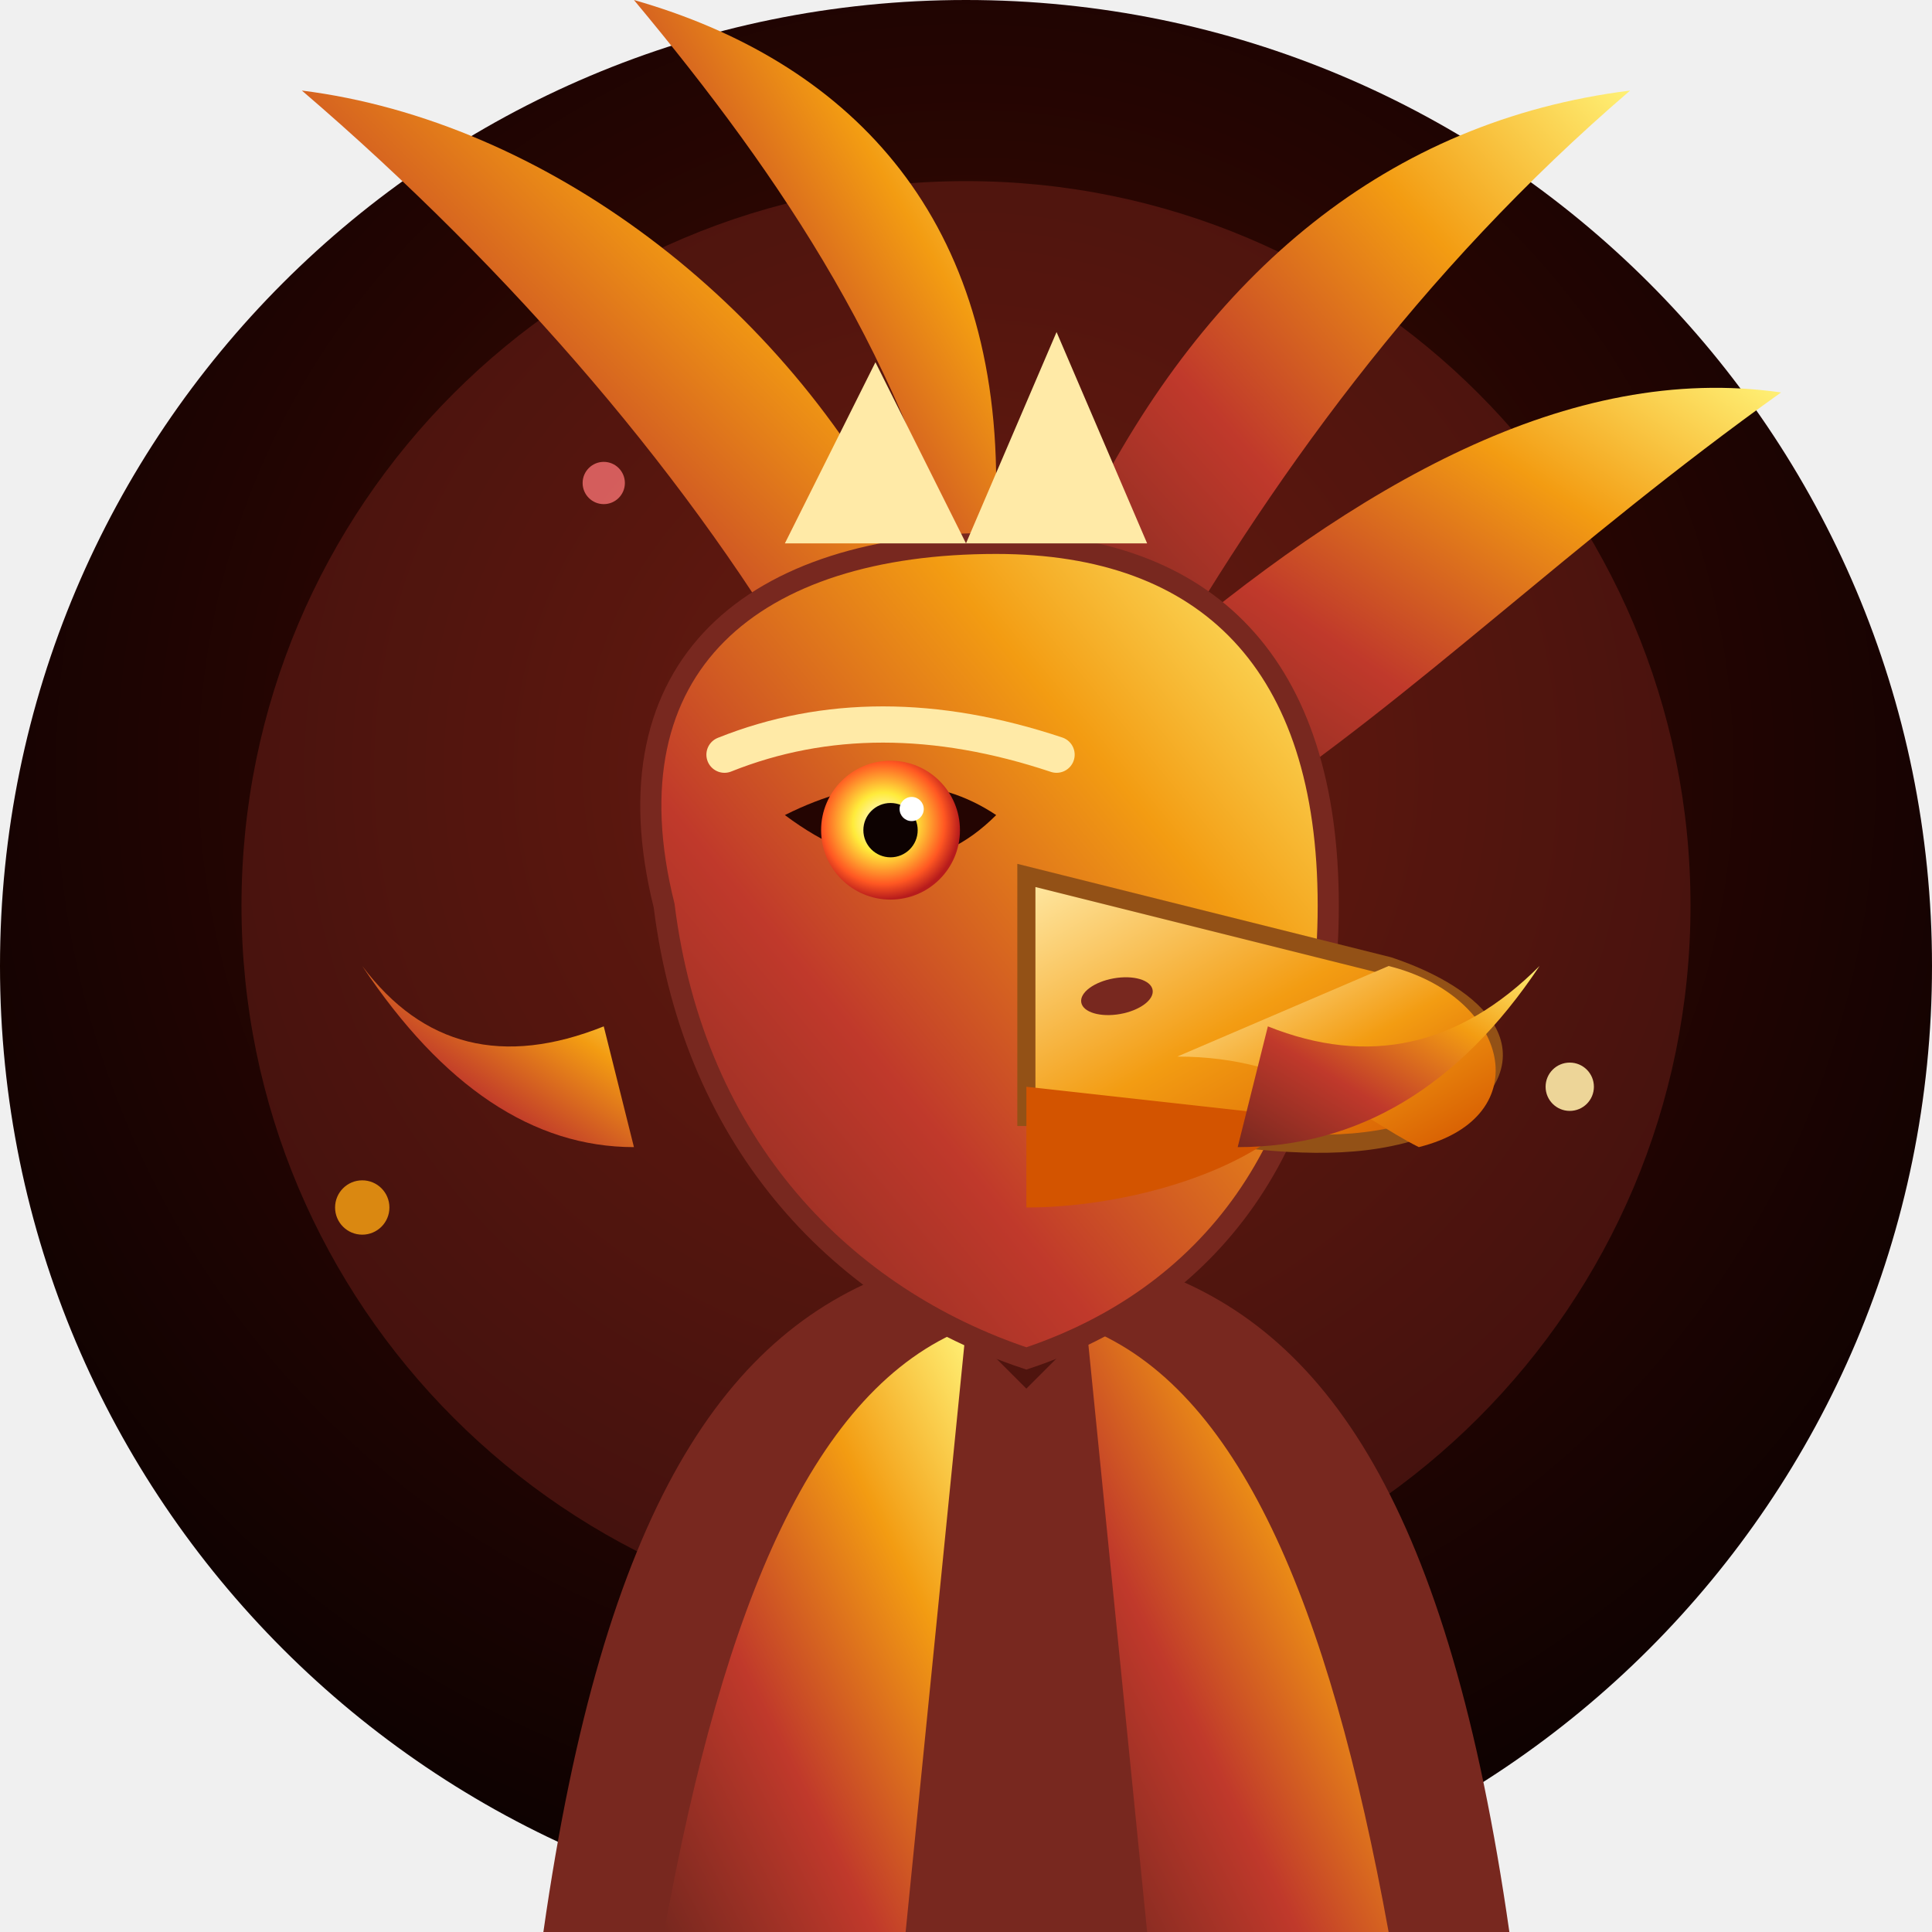
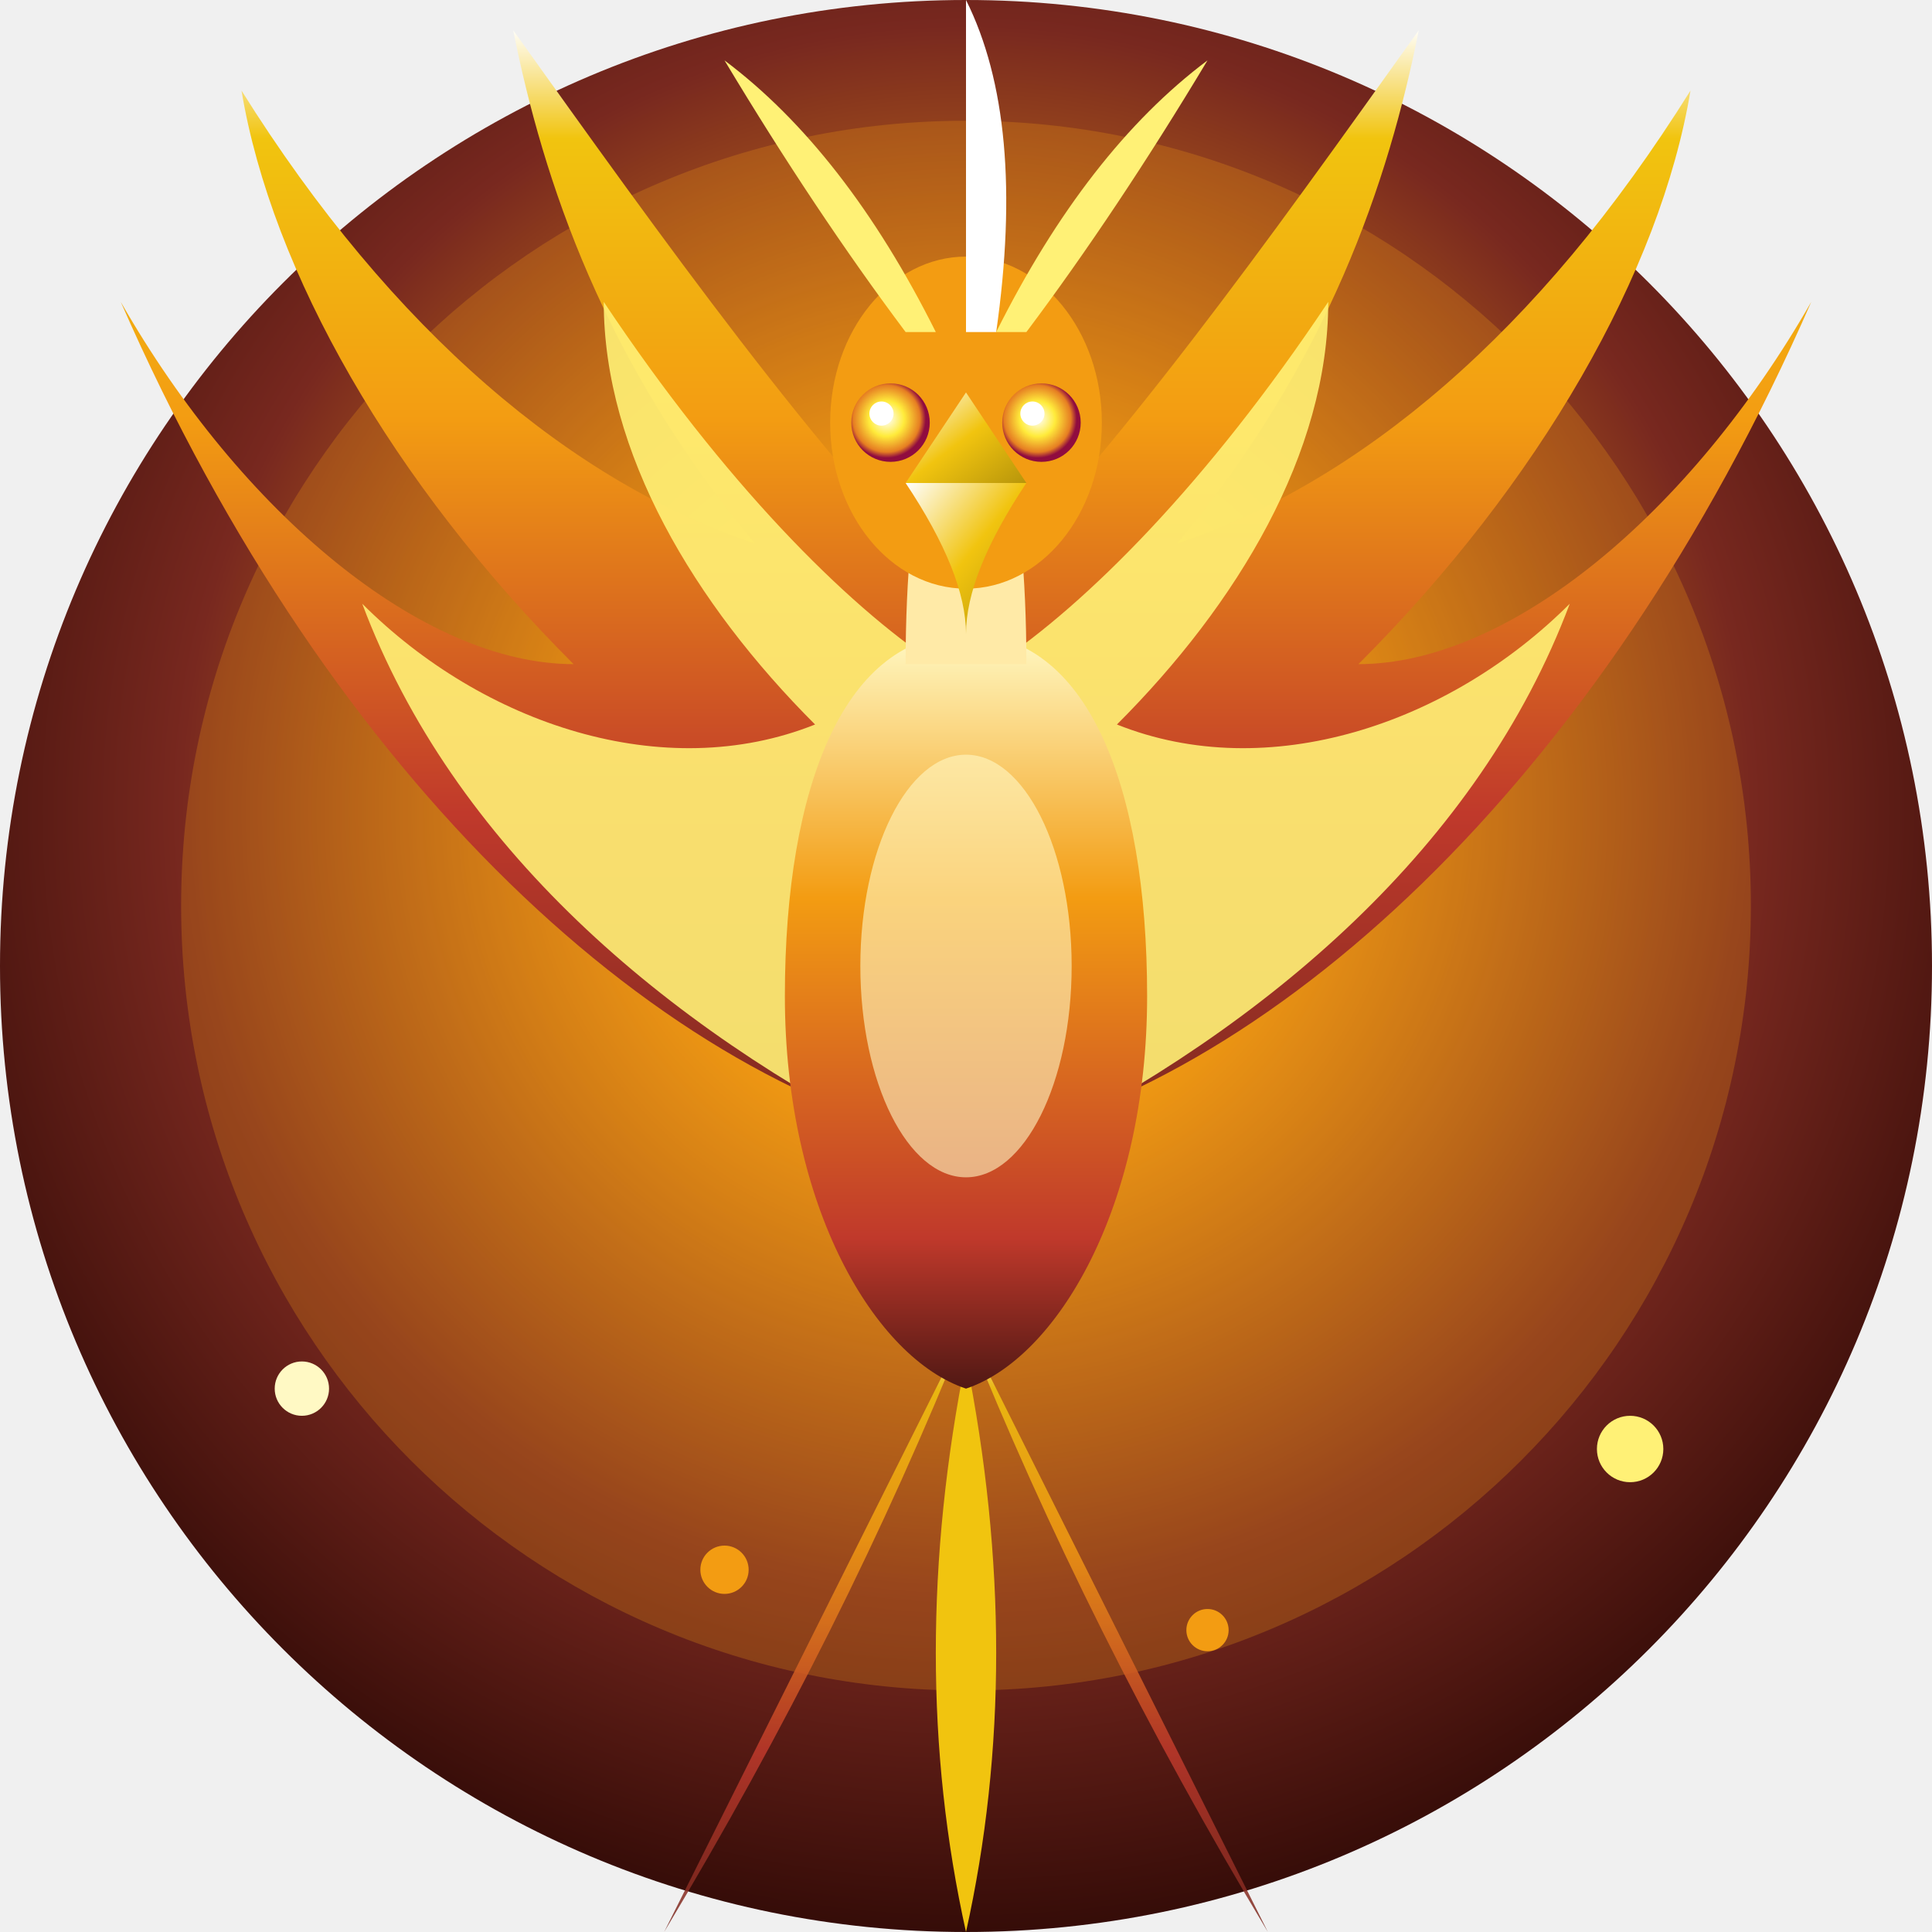
<svg xmlns="http://www.w3.org/2000/svg" viewBox="0 0 64 64">
  <defs>
-     <radialGradient id="bgFenix" cx="50%" cy="40%" r="65%">
-       <stop offset="0%" stop-color="#4a0f05" />
-       <stop offset="55%" stop-color="#240502" />
-       <stop offset="100%" stop-color="#080101" />
+     <radialGradient id="bgFenixReal" cx="50%" cy="42%" r="62%">
+       <stop offset="0%" stop-color="#fff3b0" />
+       <stop offset="25%" stop-color="#f39c12" />
+       <stop offset="65%" stop-color="#78281f" />
+       <stop offset="100%" stop-color="#240502" />
    </radialGradient>
-     <linearGradient id="plumaFuego" x1="0" y1="1" x2="1" y2="0">
+     <linearGradient id="fuegoAlas" x1="0" y1="1" x2="0" y2="0">
      <stop offset="0%" stop-color="#78281f" />
-       <stop offset="35%" stop-color="#c0392b" />
-       <stop offset="70%" stop-color="#f39c12" />
-       <stop offset="100%" stop-color="#fff176" />
+       <stop offset="30%" stop-color="#c0392b" />
+       <stop offset="65%" stop-color="#f39c12" />
+       <stop offset="90%" stop-color="#f1c40f" />
+       <stop offset="100%" stop-color="#ffffff" />
    </linearGradient>
-     <linearGradient id="picoOro" x1="0" y1="0" x2="1" y2="1">
-       <stop offset="0%" stop-color="#ffeaa7" />
-       <stop offset="50%" stop-color="#f39c12" />
-       <stop offset="100%" stop-color="#d35400" />
+     <linearGradient id="pechoFenix" x1="0" y1="0" x2="0" y2="1">
+       <stop offset="0%" stop-color="#fff9c4" />
+       <stop offset="35%" stop-color="#f39c12" />
+       <stop offset="80%" stop-color="#c0392b" />
+       <stop offset="100%" stop-color="#501814" />
    </linearGradient>
-     <radialGradient id="ojoSolar" cx="45%" cy="45%" r="55%">
+     <linearGradient id="picoFenix" x1="0" y1="0" x2="1" y2="1">
      <stop offset="0%" stop-color="#ffffff" />
-       <stop offset="40%" stop-color="#ffeb3b" />
-       <stop offset="80%" stop-color="#ff5722" />
-       <stop offset="100%" stop-color="#b71c1c" />
+       <stop offset="50%" stop-color="#f1c40f" />
+       <stop offset="100%" stop-color="#b7950b" />
+     </linearGradient>
+     <radialGradient id="ojoSolarFenix" cx="45%" cy="45%" r="50%">
+       <stop offset="0%" stop-color="#ffffff" />
+       <stop offset="45%" stop-color="#ffeb3b" />
+       <stop offset="85%" stop-color="#e67e22" />
+       <stop offset="100%" stop-color="#900c3f" />
    </radialGradient>
  </defs>
-   <circle cx="32" cy="32" r="32" fill="url(#bgFenix)" />
-   <circle cx="32" cy="30" r="24" fill="#e74c3c" opacity="0.2">
-     <animate attributeName="opacity" values="0.15;0.35;0.15" dur="1.8s" repeatCount="indefinite" />
-     <animate attributeName="r" values="22;25;22" dur="1.8s" repeatCount="indefinite" />
+   <circle cx="32" cy="32" r="32" fill="url(#bgFenixReal)" />
+   <circle cx="32" cy="30" r="26" fill="#f39c12" opacity="0.25">
+     <animate attributeName="r" values="24;28;24" dur="2s" repeatCount="indefinite" />
+     <animate attributeName="opacity" values="0.18;0.35;0.18" dur="2s" repeatCount="indefinite" />
  </circle>
-   <circle cx="12" cy="40" r="0.9" fill="#f39c12" opacity="0.85">
-     <animate attributeName="cy" values="40;18;40" dur="2.3s" repeatCount="indefinite" />
+   <circle cx="10" cy="46" r="0.9" fill="#fff9c4">
+     <animate attributeName="cy" values="46;14" dur="2.4s" repeatCount="indefinite" />
+     <animate attributeName="opacity" values="1;0" dur="2.4s" repeatCount="indefinite" />
  </circle>
-   <circle cx="52" cy="36" r="0.8" fill="#ffeaa7" opacity="0.9">
-     <animate attributeName="cy" values="36;14;36" dur="1.9s" repeatCount="indefinite" />
+   <circle cx="54" cy="48" r="1.1" fill="#fff176">
+     <animate attributeName="cy" values="48;12" dur="2.8s" repeatCount="indefinite" />
+     <animate attributeName="opacity" values="1;0" dur="2.8s" repeatCount="indefinite" />
  </circle>
-   <circle cx="20" cy="16" r="0.7" fill="#ff7675" opacity="0.75" />
-   <circle cx="48" cy="18" r="1.1" fill="#f1c40f" opacity="0.7" />
-   <path d="M18 64 C20 50, 24 44, 30 42 L34 46 L38 42 C44 44, 48 50, 50 64 Z" fill="#78281f" />
-   <path d="M22 64 C24 53, 27 46, 32 44 L30 64 Z" fill="url(#plumaFuego)" />
-   <path d="M46 64 C44 53, 41 46, 36 44 L38 64 Z" fill="url(#plumaFuego)" />
-   <path d="M30 18 C26 10, 18 4, 10 3 C17 9, 23 16, 27 23 Z" fill="url(#plumaFuego)" />
-   <path d="M33 16 C33 7, 28 2, 21 0 C26 6, 30 12, 32 20 Z" fill="url(#plumaFuego)" />
-   <path d="M36 17 C40 9, 46 4, 54 3 C47 9, 42 16, 38 23 Z" fill="url(#plumaFuego)" />
-   <path d="M38 22 C45 16, 52 12, 59 13 C52 18, 47 23, 41 27 Z" fill="url(#plumaFuego)" />
-   <path d="M22 30 C20 22, 25 18, 33 18 C40 18, 44 22, 44 30 C44 38, 40 43, 34 45 C28 43, 23 38, 22 30 Z" fill="url(#plumaFuego)" stroke="#78281f" stroke-width="0.7" />
-   <polygon points="26,18 29,12 32,18" fill="#ffeaa7" />
-   <polygon points="32,18 35,11 38,18" fill="#ffeaa7" />
-   <path d="M34 29 L46 32 C49 33, 51 35, 48 37 C44 39, 39 37, 34 37 Z" fill="url(#picoOro)" stroke="#935116" stroke-width="0.6" />
-   <path d="M46 32 C50 33, 51 37, 47 38 C45 37, 43 35, 39 35" fill="url(#picoOro)" />
-   <path d="M34 36 L43 37 C41 39, 37 40, 34 40 Z" fill="#d35400" />
-   <ellipse cx="37" cy="33" rx="1.2" ry="0.6" fill="#78281f" transform="rotate(-10 37 33)" />
-   <path d="M26 27 Q30 25 33 27 Q30 30 26 27 Z" fill="#240502" />
-   <circle cx="29.5" cy="27.5" r="2.3" fill="url(#ojoSolar)" />
-   <circle cx="29.5" cy="27.5" r="0.9" fill="#0d0201" />
-   <circle cx="30.2" cy="26.8" r="0.4" fill="#ffffff" />
-   <path d="M24 25 Q29 23 35 25" stroke="#ffeaa7" stroke-width="1.2" fill="none" stroke-linecap="round" />
-   <path d="M20 34 Q15 36 12 32 Q16 38 21 38" fill="url(#plumaFuego)" />
-   <path d="M42 34 Q47 36 51 32 Q47 38 41 38" fill="url(#plumaFuego)" />
+   <circle cx="24" cy="52" r="0.8" fill="#f39c12">
+     <animate attributeName="cy" values="52;22" dur="2.1s" repeatCount="indefinite" />
+     <animate attributeName="opacity" values="1;0" dur="2.1s" repeatCount="indefinite" />
+   </circle>
+   <circle cx="40" cy="54" r="0.7" fill="#f39c12">
+     <animate attributeName="cy" values="54;26" dur="2.3s" repeatCount="indefinite" />
+     <animate attributeName="opacity" values="1;0" dur="2.3s" repeatCount="indefinite" />
+   </circle>
+   <g>
+     <animateTransform attributeName="transform" type="translate" values="0,1; 0,-1.5; 0,1" dur="2.2s" repeatCount="indefinite" additive="sum" />
+     <path d="M32 44 Q28 54 22 64 Q26 56 31 46 Z" fill="url(#fuegoAlas)" opacity="0.85" />
+     <path d="M32 44 Q36 54 42 64 Q38 56 33 46 Z" fill="url(#fuegoAlas)" opacity="0.85" />
+     <path d="M32 45 Q30 55 32 64 Q34 55 32 45 Z" fill="#f1c40f" />
+     <path d="M32 38 C22 36, 11 26, 4 10 C8 17, 14 22, 19 22 C13 16, 9 9, 8 3 C13 11, 19 16, 25 18 C20 12, 18 6, 17 1 C22 8, 27 15, 32 20 Z" fill="url(#fuegoAlas)" />
+     <path d="M30 38 C22 34, 15 28, 12 20 C16 24, 22 26, 27 24 C23 20, 20 15, 20 10 C24 16, 28 20, 31 22 Z" fill="#fff176" opacity="0.9" />
+     <path d="M32 38 C42 36, 53 26, 60 10 C56 17, 50 22, 45 22 C51 16, 55 9, 56 3 C51 11, 45 16, 39 18 C44 12, 46 6, 47 1 C42 8, 37 15, 32 20 Z" fill="url(#fuegoAlas)" />
+     <path d="M34 38 C42 34, 49 28, 52 20 C48 24, 42 26, 37 24 C41 20, 44 15, 44 10 C40 16, 36 20, 33 22 Z" fill="#fff176" opacity="0.9" />
+     <path d="M32 21 C28 21, 26 26, 26 33 C26 40, 29 45, 32 46 C35 45, 38 40, 38 33 C38 26, 36 21, 32 21 Z" fill="url(#pechoFenix)" />
+     <ellipse cx="32" cy="32" rx="3.5" ry="7" fill="#fff9c4" opacity="0.6" />
+     <path d="M30 22 C30 16, 31 13, 32 11 C33 13, 34 16, 34 22 Z" fill="#ffeaa7" />
+     <ellipse cx="32" cy="14" rx="4.5" ry="5.5" fill="#f39c12" />
+     <path d="M32 11 Q32 3 32 0 Q34 4 33 11 Z" fill="#ffffff" />
+     <path d="M31 11 Q28 5 24 2 Q27 7 30 11 Z" fill="#fff176" />
+     <path d="M33 11 Q36 5 40 2 Q37 7 34 11 Z" fill="#fff176" />
+     <polygon points="32,13 30,16 34,16" fill="url(#picoFenix)" />
+     <path d="M30 16 Q32 19 32 21 Q32 19 34 16 Z" fill="url(#picoFenix)" />
+     <circle cx="29.5" cy="14" r="1.3" fill="url(#ojoSolarFenix)" />
+     <circle cx="29.2" cy="13.7" r="0.4" fill="#ffffff" />
+     <circle cx="34.5" cy="14" r="1.3" fill="url(#ojoSolarFenix)" />
+     <circle cx="34.2" cy="13.7" r="0.4" fill="#ffffff" />
+   </g>
</svg>
